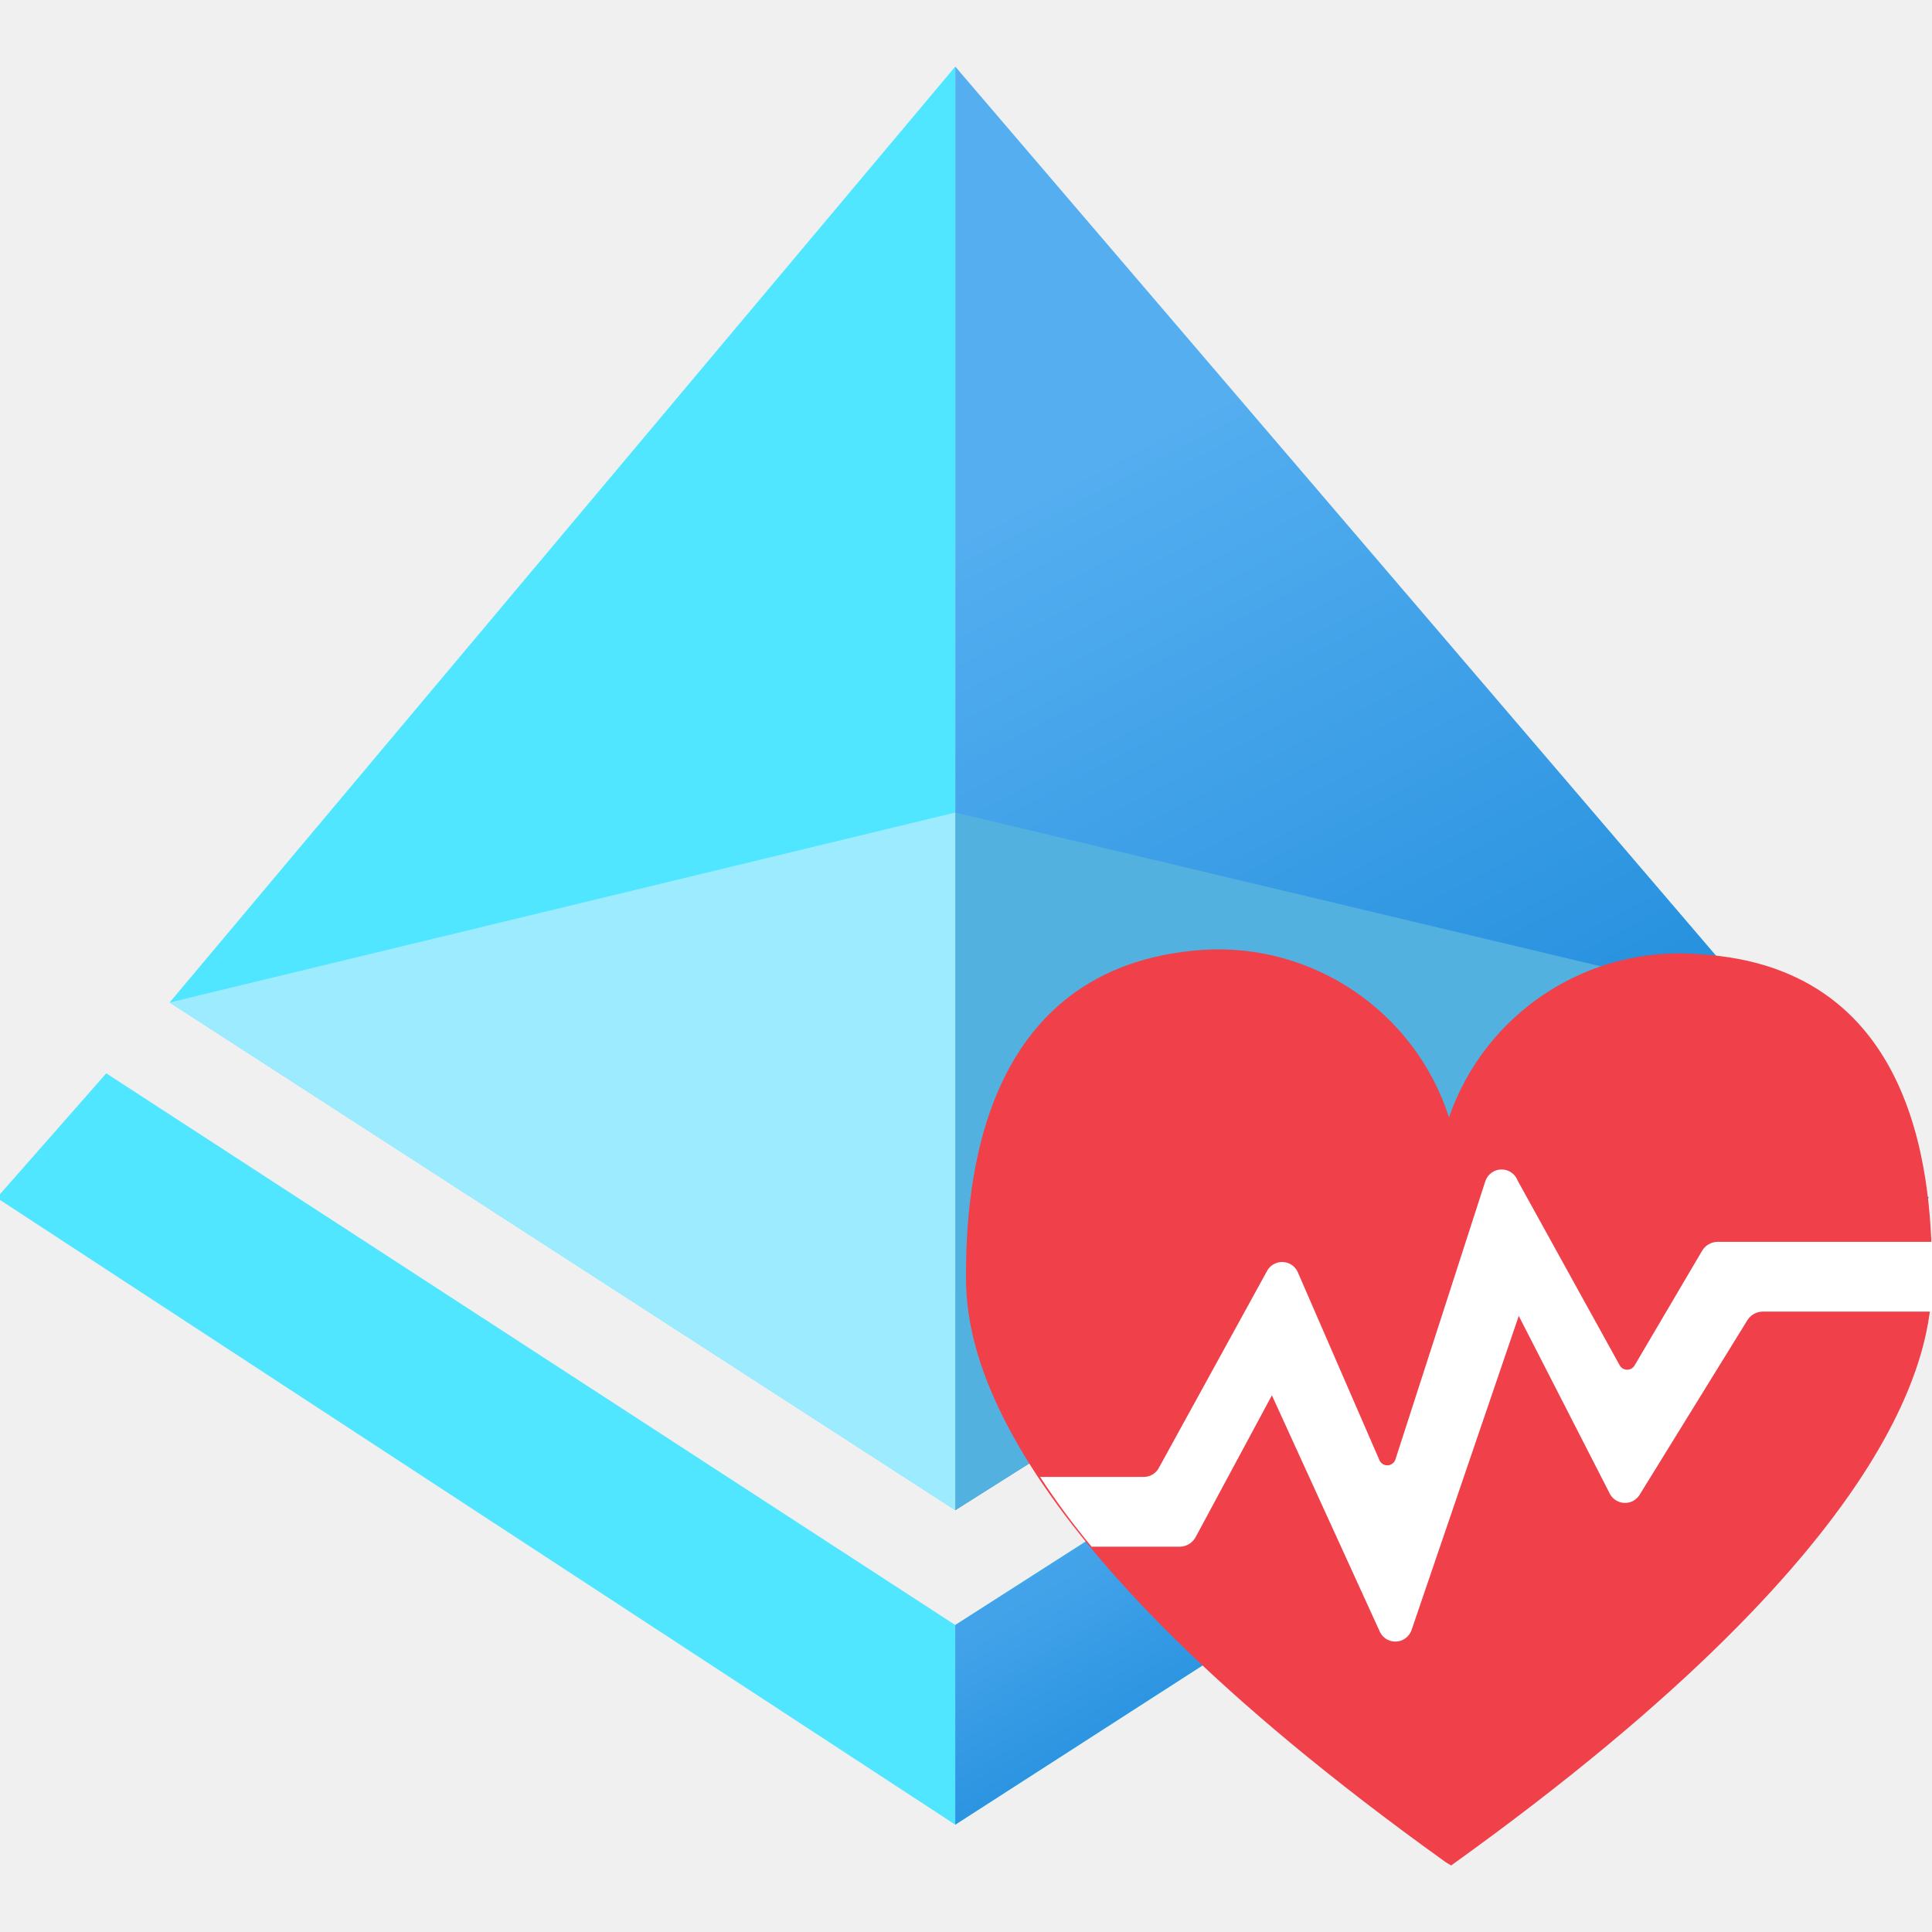
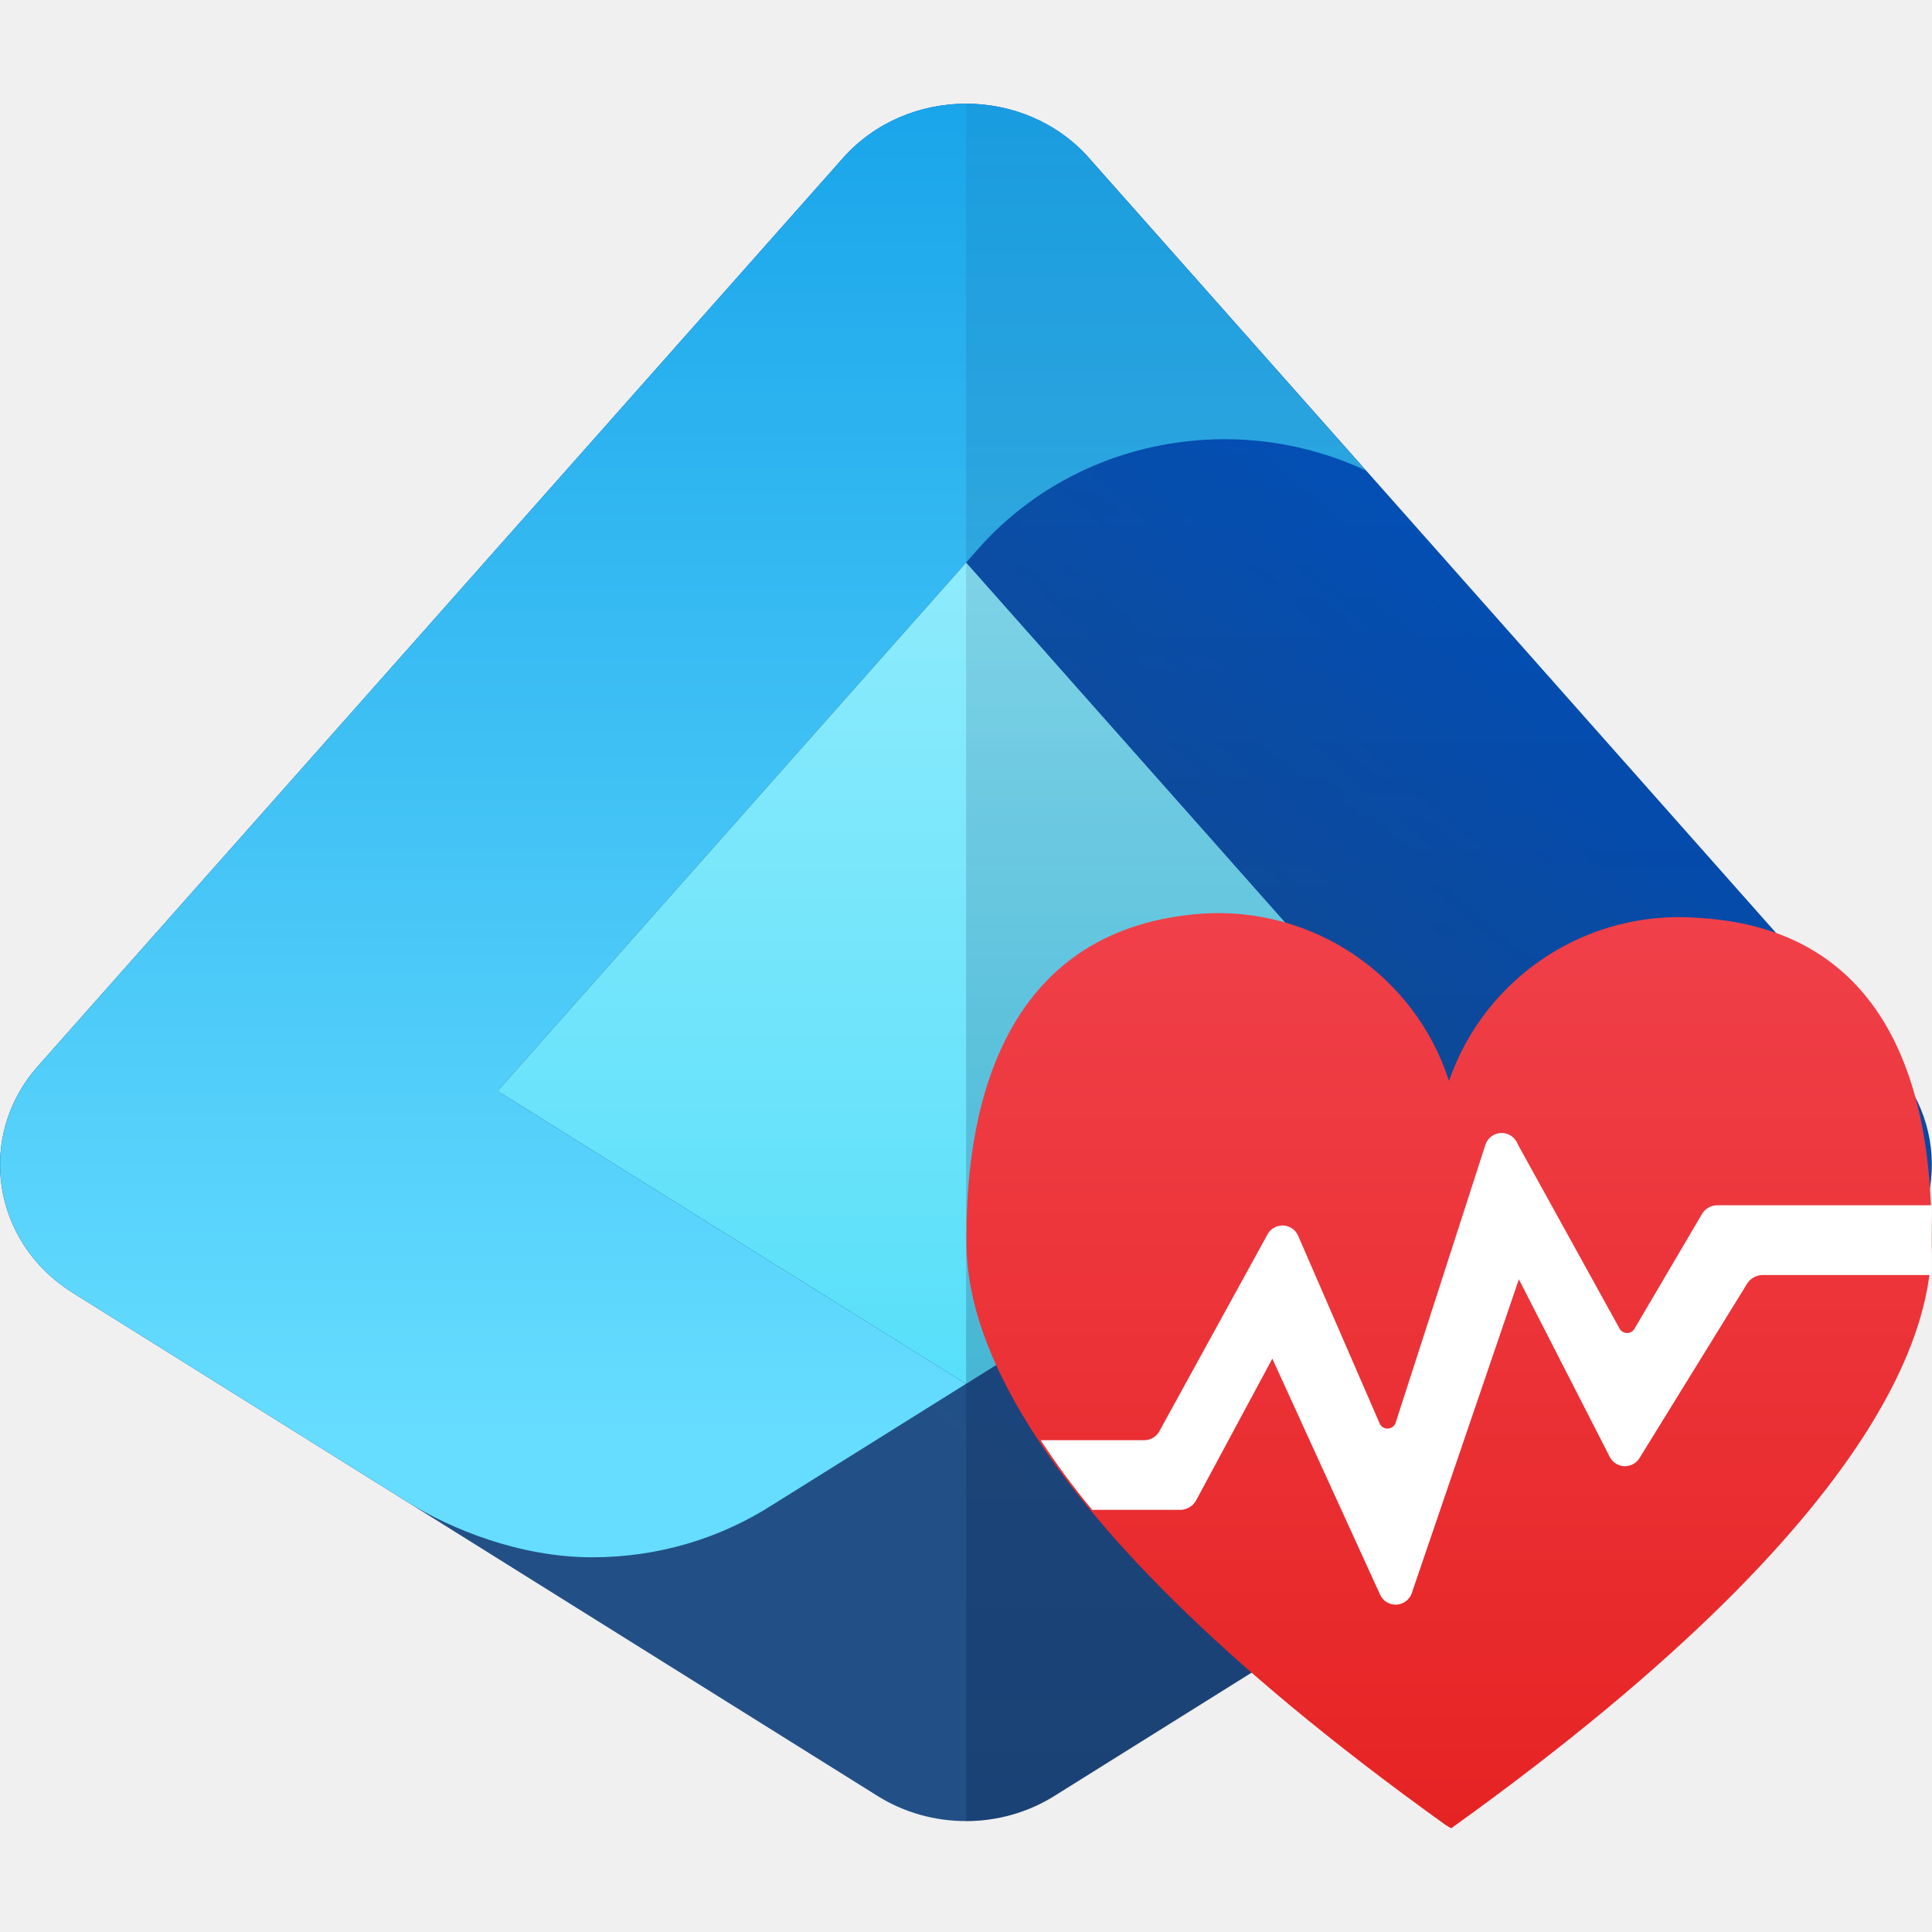
- <svg xmlns="http://www.w3.org/2000/svg" id="b9ca928b-2484-469e-887a-b914e6d20206" width="18" height="18" viewBox="0 0 18 18">
+ <svg xmlns="http://www.w3.org/2000/svg" id="uuid-173514f7-d6a5-4df7-83a0-8833f8861386" width="18" height="18" viewBox="0 0 18 18">
  <defs>
-     <linearGradient id="e042fd95-47e9-47d7-a97e-6414df5d5c10" x1="13.23" y1="12.83" x2="8.6" y2="4.06" gradientUnits="userSpaceOnUse">
-       <stop offset="0" stop-color="#1988d9" />
-       <stop offset="0.9" stop-color="#54aef0" />
+     <linearGradient id="uuid-f61a6413-da35-4353-bed6-78a7884009fa" x1="7.697" y1="779.141" x2="14.082" y2="786.603" gradientTransform="translate(0 791.516) scale(1 -1)" gradientUnits="userSpaceOnUse">
+       <stop offset="0" stop-color="#225086" />
+       <stop offset="1" stop-color="#0055c5" />
    </linearGradient>
-     <linearGradient id="ebbd60b7-1e21-4536-af03-7974490dde86" x1="11.23" y1="10.28" x2="14.44" y2="15.8" gradientUnits="userSpaceOnUse">
-       <stop offset="0.1" stop-color="#54aef0" />
-       <stop offset="0.29" stop-color="#4fabee" />
-       <stop offset="0.51" stop-color="#41a2e9" />
-       <stop offset="0.74" stop-color="#2a93e0" />
-       <stop offset="0.88" stop-color="#1988d9" />
+     <linearGradient id="uuid-cb1c2182-b5f9-4289-b12e-61332c9846d1" x1="9.001" y1="775.928" x2="9.001" y2="794.817" gradientTransform="translate(0 791.516) scale(1 -1)" gradientUnits="userSpaceOnUse">
+       <stop offset="0" stop-color="#44dbf9" />
+       <stop offset="1" stop-color="#cbf8ff" />
+     </linearGradient>
+     <linearGradient id="uuid-ccdab7a0-f665-4cee-84d6-22b22e7e84f8" x1="6.364" y1="778.136" x2="6.364" y2="794.384" gradientTransform="translate(0 791.516) scale(1 -1)" gradientUnits="userSpaceOnUse">
+       <stop offset="0" stop-color="#6df" />
+       <stop offset="1" stop-color="#0294e4" />
+     </linearGradient>
+     <linearGradient id="uuid-1020a2ff-bef7-42c0-a2f4-b199d71e5873" x1="13.5" y1="774.693" x2="13.5" y2="790.754" gradientTransform="translate(0 791.516) scale(1 -1)" gradientUnits="userSpaceOnUse">
+       <stop offset="0" stop-color="#041642" />
+       <stop offset="1" stop-color="#041642" stop-opacity=".25" />
+     </linearGradient>
+     <linearGradient id="uuid-4620e84d-7910-4a6f-93b2-695acb750ffb" x1="13.5" y1="17.034" x2="13.5" y2="8.507" gradientUnits="userSpaceOnUse">
+       <stop offset=".001" stop-color="#e62323" />
+       <stop offset="1" stop-color="#f04049" />
    </linearGradient>
  </defs>
  <g>
-     <polygon points="0.99 10 8.9 15.14 16.96 9.98 17.97 11.16 8.9 17 -0.03 11.16 0.99 10" fill="#50e6ff" />
-     <polygon points="1.58 9.34 8.9 0.62 16.37 9.35 8.9 14.07 1.58 9.34" fill="#fff" />
-     <polygon points="8.9 0.62 8.9 14.07 1.58 9.34 8.9 0.62" fill="#50e6ff" />
-     <polygon points="8.9 0.62 8.9 14.07 16.37 9.35 8.9 0.62" fill="url(#e042fd95-47e9-47d7-a97e-6414df5d5c10)" />
-     <polygon points="8.9 7.57 16.37 9.35 8.9 14.07 8.9 7.57" fill="#53b1e0" />
-     <polygon points="8.9 14.07 1.58 9.34 8.9 7.57 8.9 14.07" fill="#9cebff" />
-     <polygon points="8.9 17 17.97 11.16 16.96 9.98 8.9 15.14 8.9 17" fill="url(#ebbd60b7-1e21-4536-af03-7974490dde86)" />
-     <path d="M13.52,17.38l0,0C17.9,14.24,18,12.45,18,11.89c0-.8-.08-2.88-2.17-3a2.27,2.27,0,0,0-2.33,1.52A2.26,2.26,0,0,0,11.2,8.85C9.11,9,9,11.09,9,11.89c0,.56.13,2.35,4.47,5.46" fill="#f04049" />
-     <path d="M18,11.57H16a.17.17,0,0,0-.14.08l-.63,1.07a.08.08,0,0,1-.14,0L14.14,11a.16.16,0,0,0-.3,0L13,13.6a.08.08,0,0,1-.15,0l-.76-1.75a.16.16,0,0,0-.29,0l-1,1.82a.16.16,0,0,1-.15.09H9.69a7.13,7.13,0,0,0,.48.65H11a.17.17,0,0,0,.14-.09L11.85,13l1,2.19a.16.16,0,0,0,.3,0l1-2.93L15,13.92a.16.16,0,0,0,.28,0l1-1.62a.17.17,0,0,1,.14-.08H18" fill="#fff" />
+     <path d="m17.647,9.933L10.147,1.473c-.599-.676-1.694-.676-2.294,0L.353,9.933c-.579.654-.428,1.641.323,2.111l7.499,4.688c.5.313,1.148.313,1.648,0l7.499-4.688c.751-.469.902-1.457.323-2.111h0Z" fill="url(#uuid-f61a6413-da35-4353-bed6-78a7884009fa)" stroke-width="0" />
+     <polygon points="4.636 10.165 4.688 10.197 9.001 12.893 9.001 12.893 13.365 10.165 13.366 10.165 13.365 10.165 9.001 5.241 4.636 10.165" fill="url(#uuid-cb1c2182-b5f9-4289-b12e-61332c9846d1)" stroke-width="0" />
+     <g>
+       <path d="m10.148,1.473c-.599-.676-1.694-.676-2.294,0L.354,9.933c-.579.654-.428,1.641.323,2.111,0,0,2.776,1.735,3.126,1.954.388.242,1.033.511,1.715.511.621,0,1.197-.18,1.676-.487,0,0,0,0,.002-.001l1.804-1.128-4.364-2.728,4.474-5.047c.55-.627,1.377-1.026,2.302-1.026.472,0,.917.107,1.314.292l-2.579-2.909v-.002Z" fill="url(#uuid-ccdab7a0-f665-4cee-84d6-22b22e7e84f8)" stroke-width="0" />
+       <path d="m9.001,16.967c.287,0,.574-.078.824-.234l7.499-4.688c.751-.469.902-1.457.323-2.111L10.148,1.473c-.3-.338-.723-.507-1.147-.507v16.001Z" fill="url(#uuid-1020a2ff-bef7-42c0-a2f4-b199d71e5873)" fill-opacity=".5" isolation="isolate" opacity=".5" stroke-width="0" />
+     </g>
+   </g>
+   <g>
+     <path d="m13.52,17.034h0c4.376-3.137,4.476-4.926,4.476-5.485,0-.799-.08-2.877-2.168-2.997-1.032-.084-1.989.541-2.328,1.519-.318-.985-1.265-1.627-2.298-1.559-2.088.15-2.198,2.238-2.198,3.037,0,.56.13,2.348,4.466,5.455" fill="url(#uuid-4620e84d-7910-4a6f-93b2-695acb750ffb)" stroke-width="0" />
+     <path d="m17.996,11.229h-1.998c-.057.001-.11.031-.14.08l-.629,1.069c-.021.039-.07.053-.109.031-.013-.007-.024-.018-.031-.031l-.949-1.718c-.031-.083-.123-.125-.205-.094-.044.016-.078.051-.094.094l-.839,2.598c-.015.041-.061.062-.103.047-.022-.008-.039-.025-.047-.047l-.759-1.748c-.037-.08-.132-.115-.212-.077-.034.016-.061.043-.077.077l-.999,1.818c-.028.057-.086.092-.15.09h-.959c.147.225.308.442.48.649h.829c.059-.004.112-.038.14-.09l.709-1.319.999,2.188c.031.083.123.125.205.094.044-.016.078-.051.094-.094l.999-2.927.849,1.659c.043.077.14.105.217.062.026-.015.048-.036.062-.062l.999-1.619c.03-.048.083-.078.14-.08h1.579" fill="#fff" stroke-width="0" />
  </g>
</svg>
